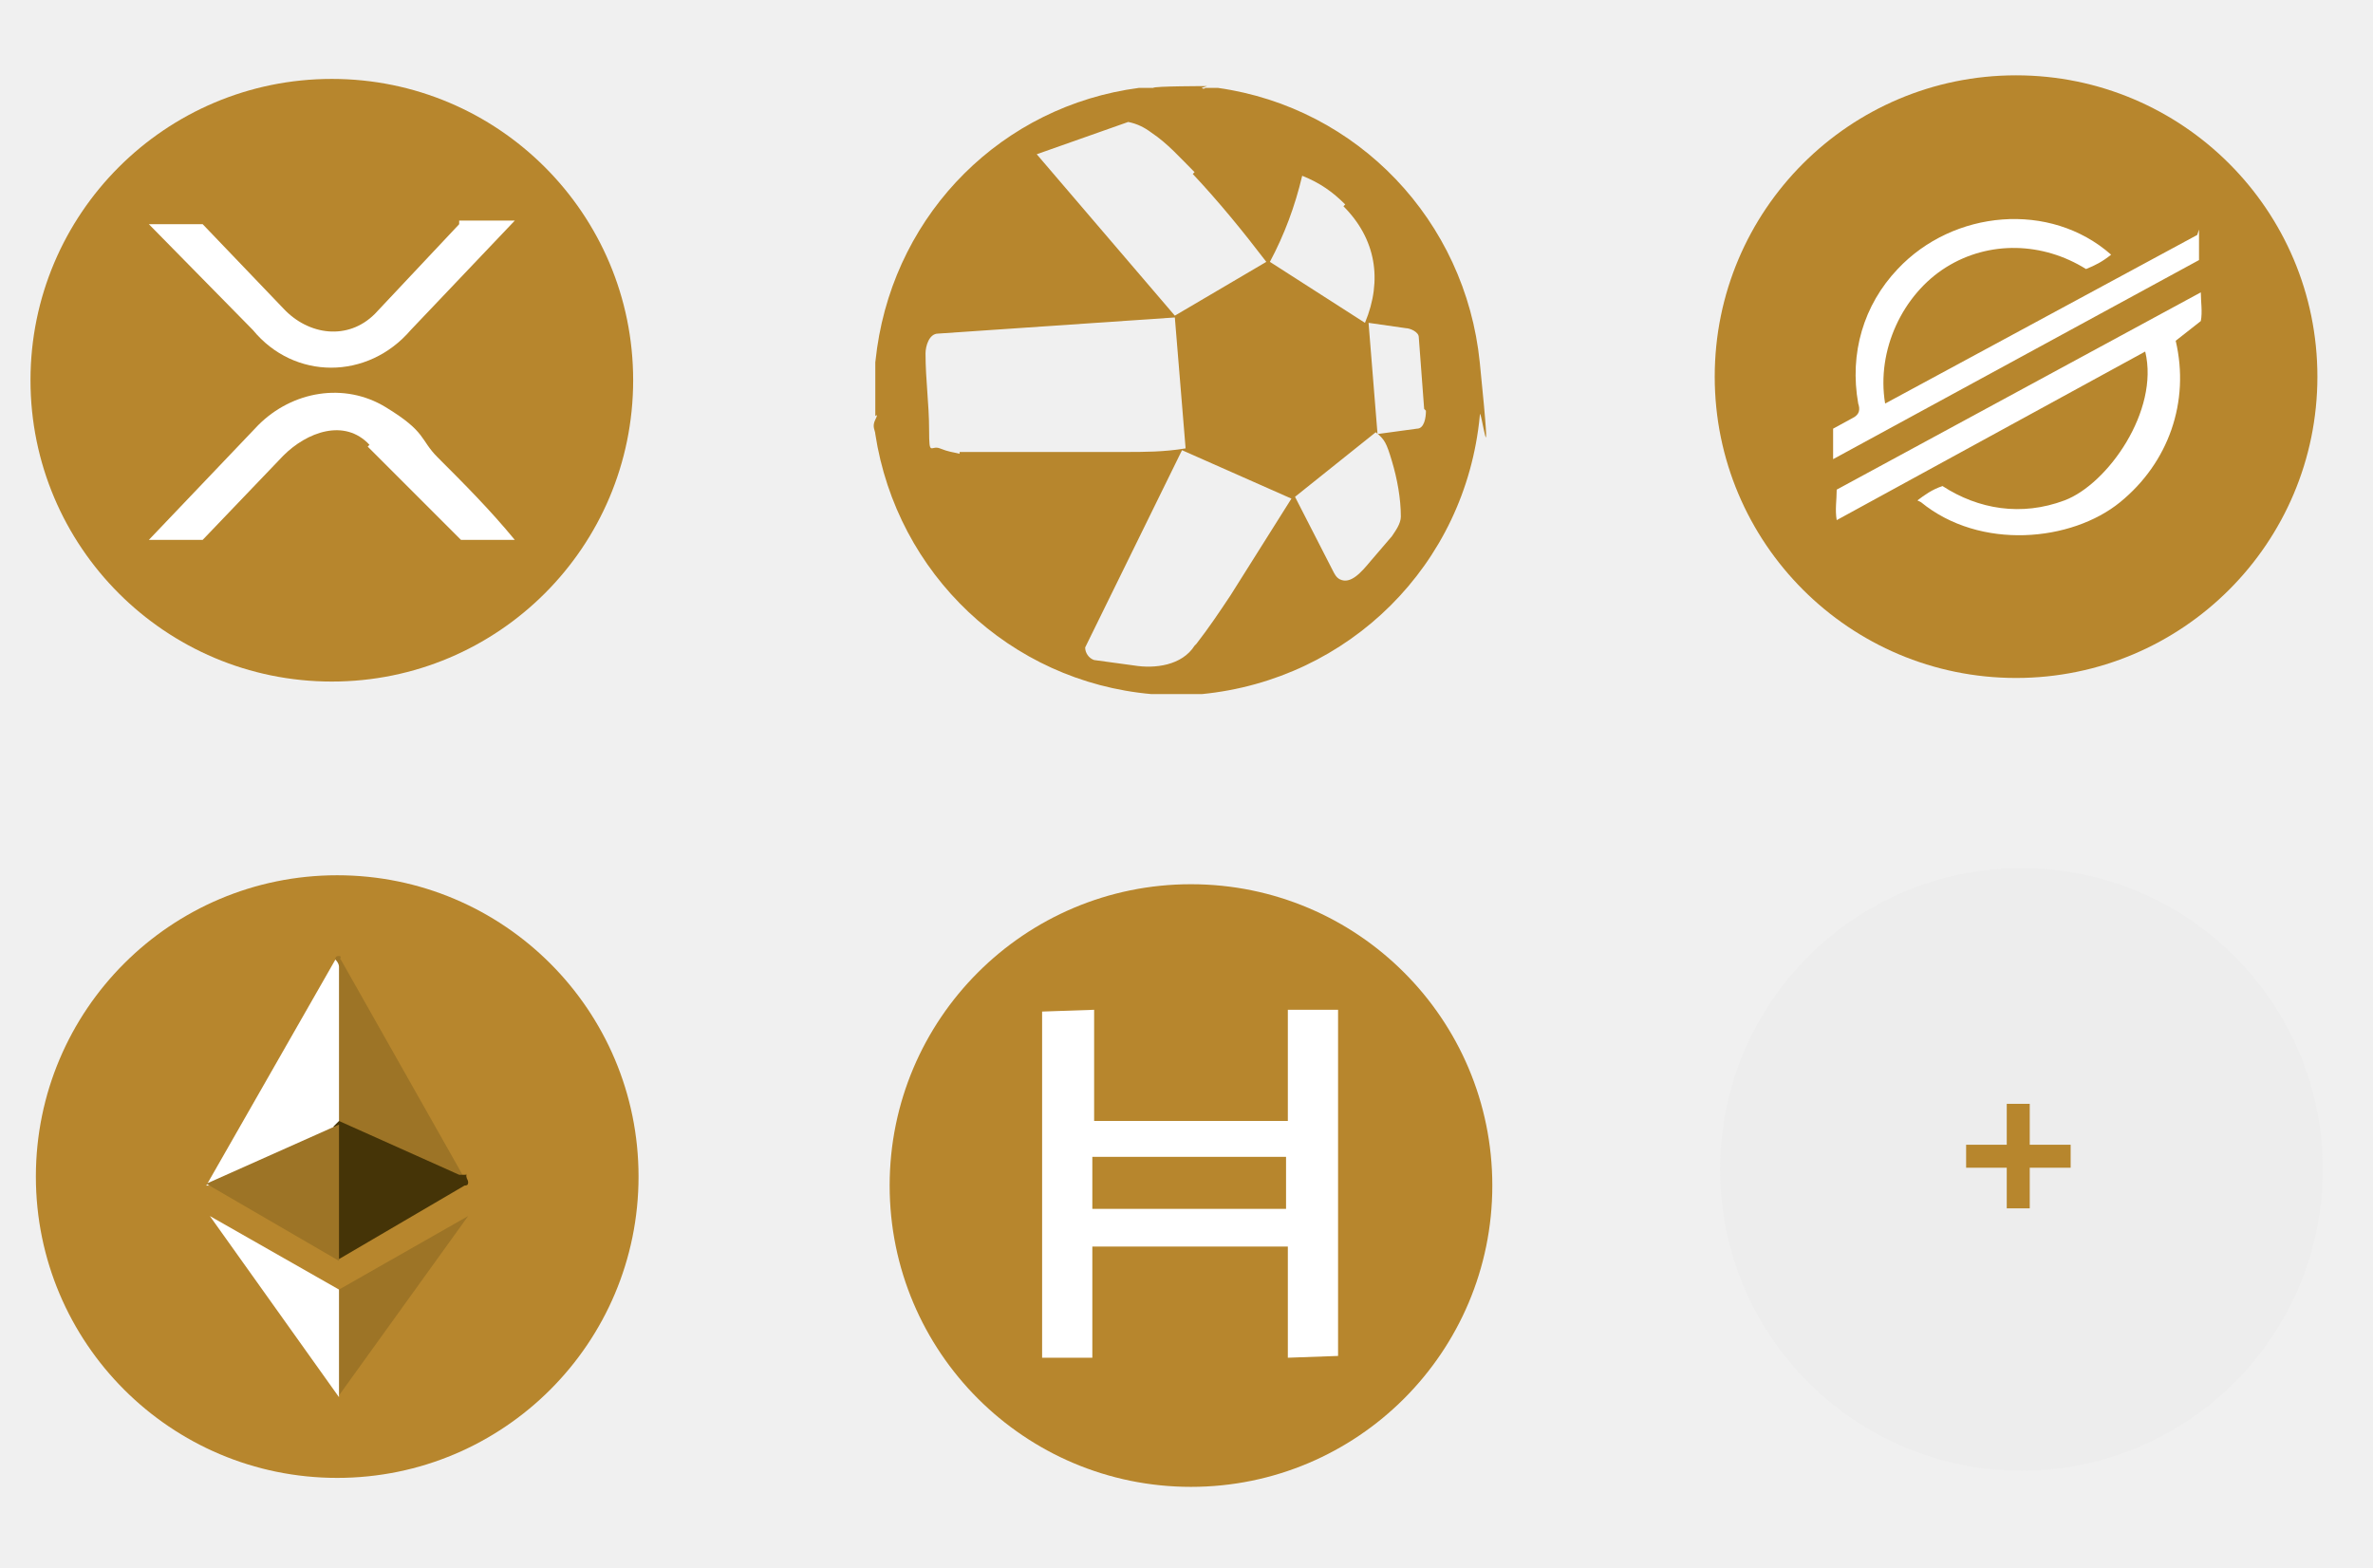
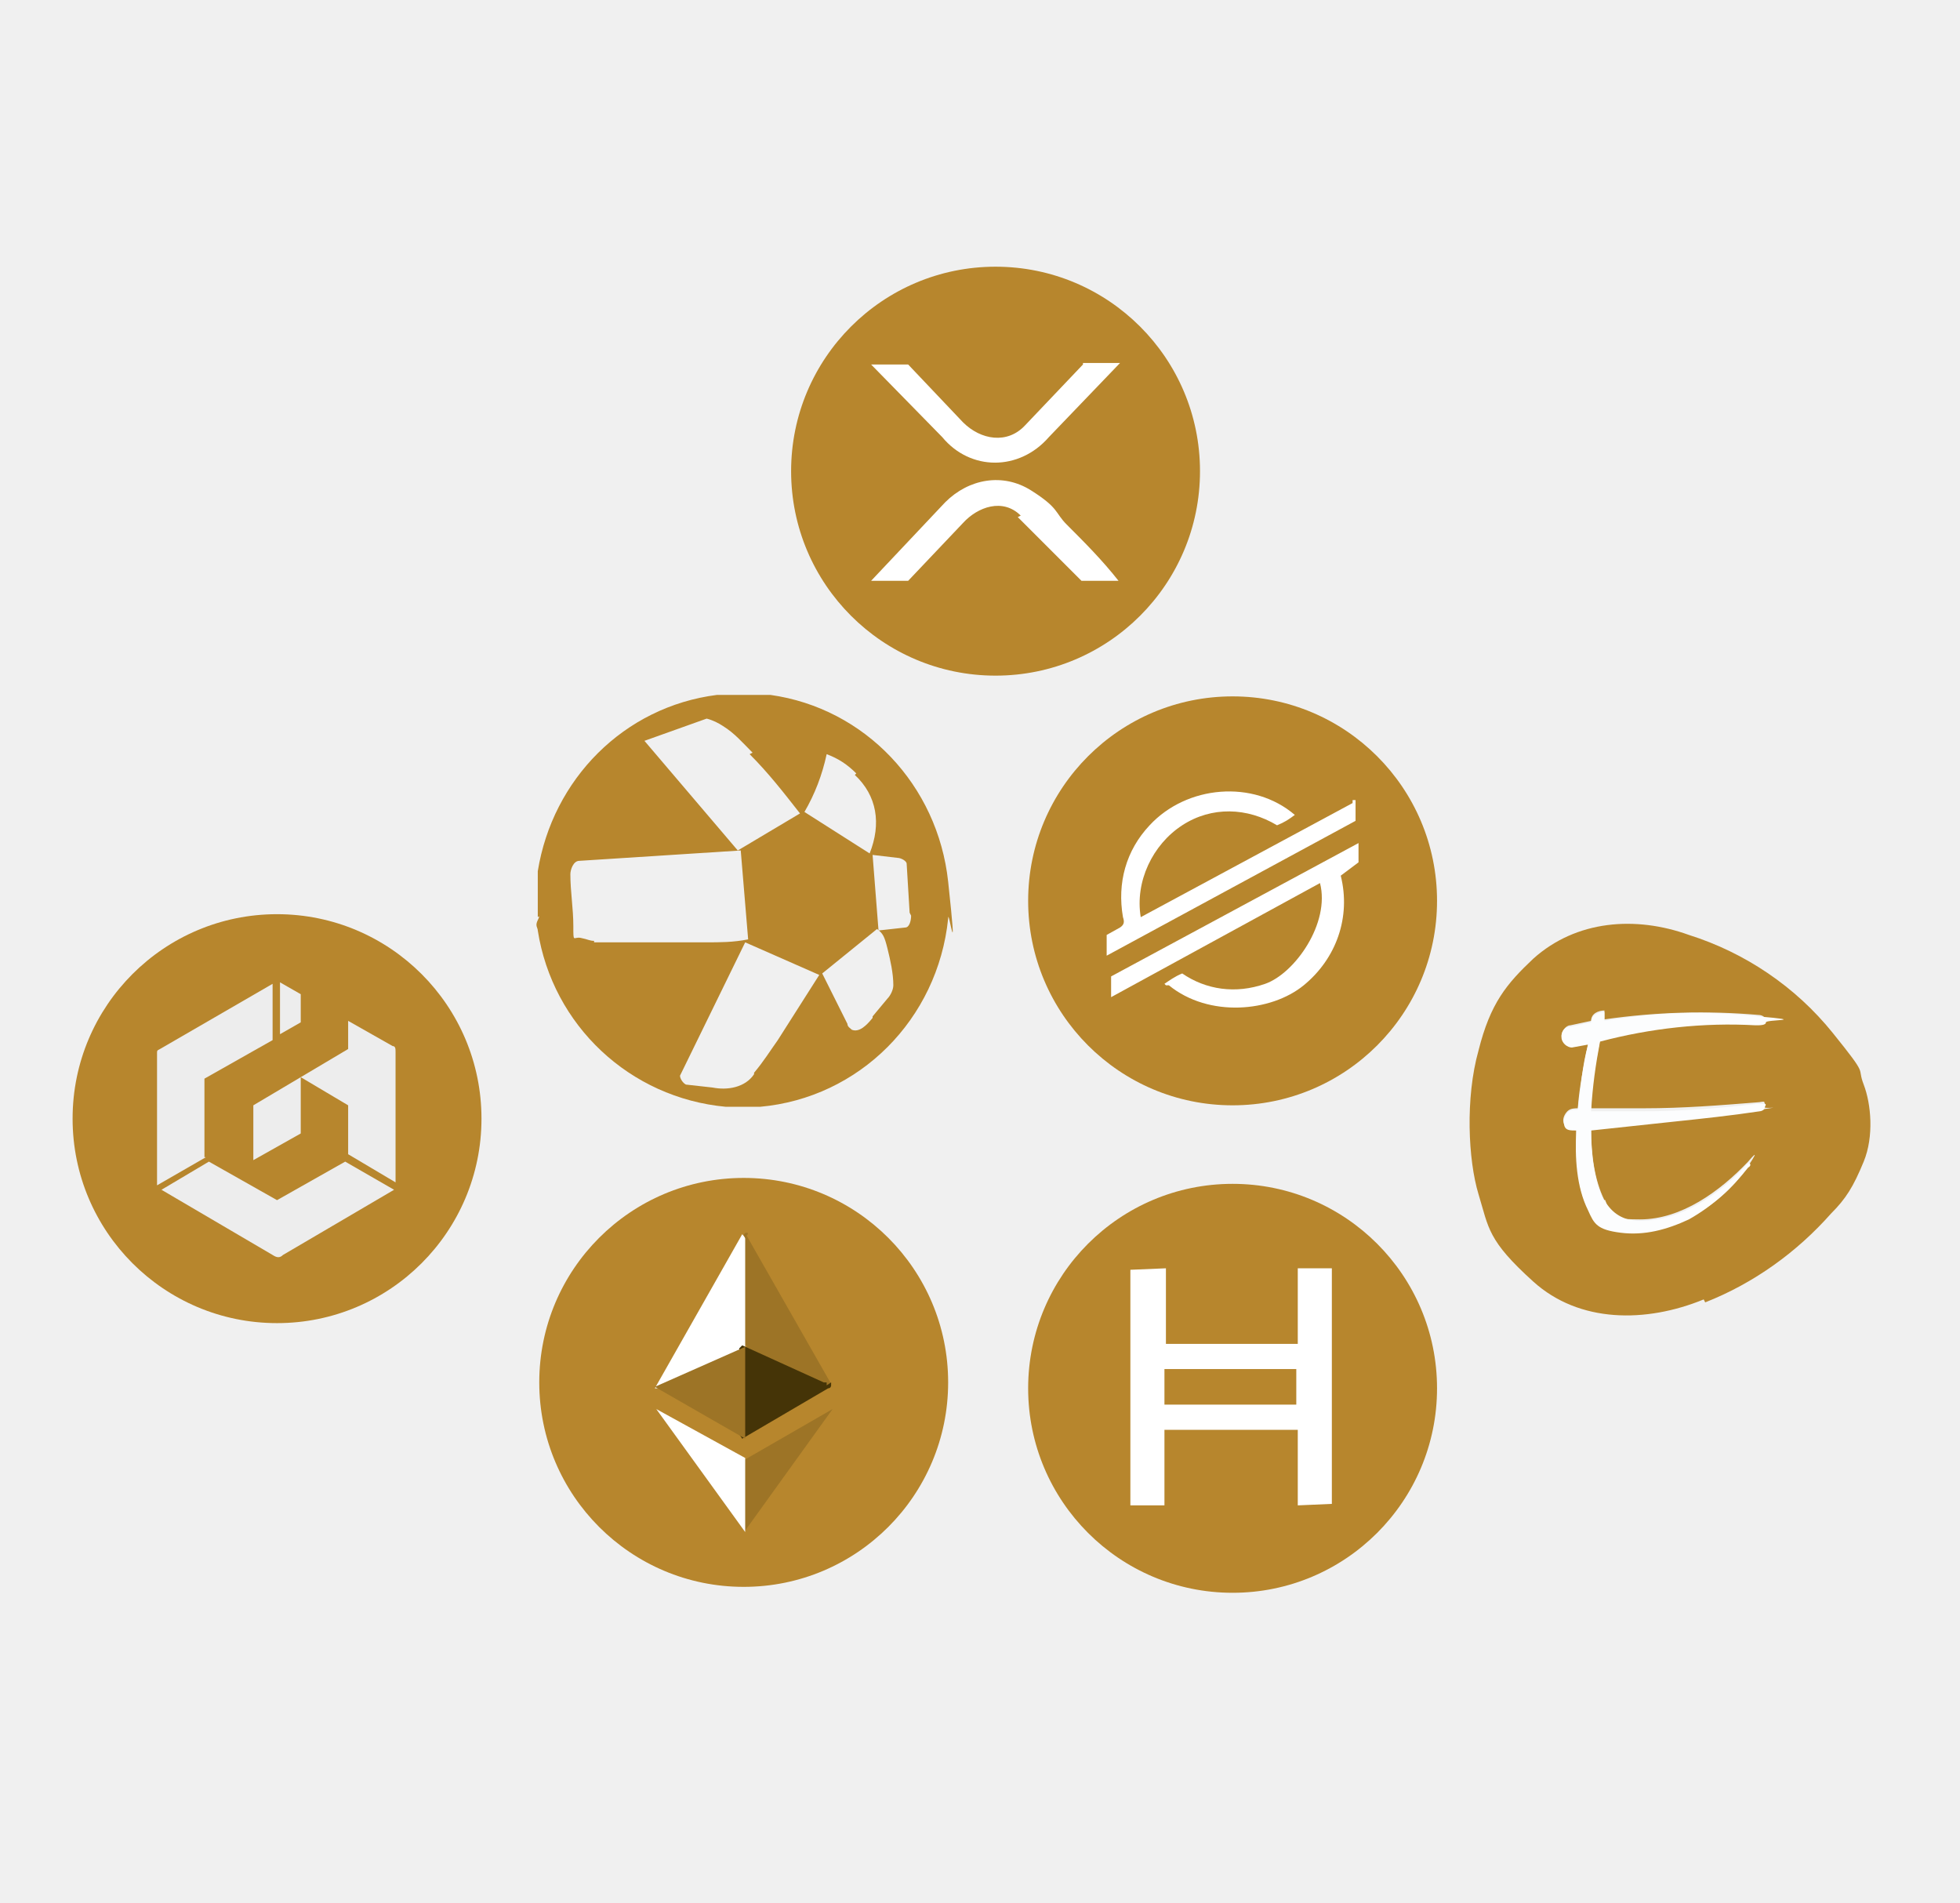
- <svg xmlns="http://www.w3.org/2000/svg" id="Capa_1" version="1.1" viewBox="0 0 132.3 87.4">
+ <svg xmlns="http://www.w3.org/2000/svg" id="Capa_1" version="1.1" viewBox="0 0 132.3 128.4">
  <defs>
    <style>
      .st0 {
+         fill: #b7862d;
+       }
+ 
+       .st1 {
        fill: #453407;
      }

-       .st1, .st2 {
-         fill: #b7862d;
+       .st2 {
+         fill: #fff;
      }

      .st3 {
-         fill: #1d1d1b;
+         fill: #9d7426;
      }

      .st4 {
-         fill: #fff;
-       }
- 
-       .st2 {
-         font-family: MyriadPro-Bold, 'Myriad Pro';
-         font-size: 12px;
-         font-weight: 700;
+         fill: #ededed;
      }

      .st5 {
        fill: #fcfdfe;
      }
- 
-       .st6 {
-         fill: #6e7072;
-       }
- 
-       .st7 {
-         fill: #9d7426;
-       }
- 
-       .st8 {
-         fill: #ededed;
-       }
- 
-       .st9 {
-         fill: #b4b6b7;
-       }
- 
-       .st10 {
-         fill: #3d73b9;
-       }
- 
-       .st11 {
-         fill: none;
-         stroke: #dadada;
-         stroke-miterlimit: 10;
-       }
    </style>
  </defs>
-   <circle class="st3" cx="23.5" cy="302.4" r="16.8" />
  <g>
-     <path d="M22.9,389.5c-1.3-.9-1.7-2.2-1.2-3.2s2-1.6,3.1-.9,1.4,2.2.5,3.4-1.6,1.3-2.5.7Z" />
-     <path d="M16.1,389.7c-1.1-.4-1.6-1.6-1.9-2.4.3-.6.5-1.3,1-1.8.7-.7,2.1-.5,2.8.2s1.1,1.5.5,2.6-1.2,1.8-2.3,1.4Z" />
-     <path d="M32.9,387.1c0,1.1-1.1,2.3-2,2.5s-1.9-.8-2.1-1.5c-.3-1,0-2.4,1-2.9s3.1.4,3.2,1.9Z" />
-   </g>
-   <circle class="st11" cx="23.5" cy="387.4" r="16.8" />
-   <g>
-     <path class="st10" d="M26.4,360.2c-4.7,1.9-10.2,1.9-14-1.5s-3.7-4.4-4.5-7.2-1.1-7.9-.1-11.8,2.3-5.5,4.5-7.5c3.5-3.2,8.4-3.5,12.8-2,4.6,1.5,8.7,4.3,11.8,8s1.9,2.7,2.5,4.2.8,4.2,0,6.3-1.5,3-2.7,4.3c-2.8,3.2-6.3,5.7-10.3,7.3ZM18.2,352.1c-.9-1.7-1.1-3.9-1.1-5.8l6.8-.7c2.4-.2,4.7-.5,7-.8s.3,0,.4-.2.1-.3,0-.4-.4,0-.6,0c-3.1.3-6.1.5-9.2.5h-4.4c.1-1.9.4-3.7.7-5.6,4.2-1.1,8.5-1.5,12.8-1.3.3,0,.7,0,.8-.2,0-.3-.3-.5-.6-.5-4.2-.4-8.4-.3-12.7.4,0-.3.1-.4,0-.7-.5,0-1.1.3-1.1.8l-1.7.4c-.4,0-.7.5-.7.9s.4.9.8.8l1.3-.3c-.4,1.8-.7,3.6-.8,5.4-.3,0-.6,0-.9.2s-.5.7-.3,1.1.5.5,1,.4c0,2.2,0,4.7,1,6.6s1.5,1.7,2.7,1.8c2,.2,3.9-.2,5.6-1.1,1.9-1,3.6-2.4,4.9-4.2s0-.4-.1-.4c-2.3,2.4-5.5,4.8-8.9,4.7s-2.3-.6-2.9-1.7Z" />
-     <path class="st5" d="M18.2,352.1c.6,1.1,1.6,1.7,2.9,1.7,3.4,0,6.6-2.2,8.9-4.7.2,0,.2.3.1.4-1.3,1.7-2.9,3.2-4.9,4.2-1.8.9-3.7,1.3-5.6,1.1s-2.2-.7-2.7-1.8c-1-1.9-1.1-4.4-1-6.6-.5.1-.8,0-1-.4s-.1-.8.3-1.1.5-.3.9-.2c.2-1.8.4-3.6.8-5.4l-1.3.3c-.4.1-.8-.4-.8-.8s.2-.8.7-.9l1.7-.4c0-.6.6-.9,1.1-.8,0,.2,0,.4,0,.7,4.2-.7,8.4-.8,12.7-.4s.6.2.6.5c-.1.2-.5.2-.8.2-4.3-.2-8.6.3-12.8,1.3-.4,1.9-.6,3.7-.7,5.7h4.4c3.1-.1,6.1-.3,9.2-.6.2,0,.4,0,.6,0s0,.3,0,.4-.2.2-.4.2c-2.4.4-4.7.6-7,.8l-6.8.7c0,1.9.2,4.1,1.1,5.8Z" />
+     <path class="st0" d="M115,87.7c-3.9,1.6-8.4,1.6-11.5-1.2s-3-3.6-3.7-5.9-.9-6.5,0-9.7c.8-3.2,1.9-4.5,3.7-6.2,2.9-2.6,6.9-2.9,10.5-1.6,3.8,1.2,7.2,3.5,9.7,6.6s1.6,2.2,2.1,3.5.7,3.5,0,5.2-1.2,2.5-2.2,3.5c-2.3,2.6-5.2,4.7-8.5,6h0ZM108.3,81c-.7-1.4-.9-3.2-.9-4.8l5.6-.6c2-.2,3.9-.4,5.8-.7s.2,0,.3-.2,0-.2,0-.3-.3,0-.5,0c-2.5.2-5,.4-7.6.4h-3.6c0-1.6.3-3,.6-4.6,3.5-.9,7-1.2,10.5-1.1.2,0,.6,0,.7-.2,0-.2-.2-.4-.5-.4-3.5-.3-6.9-.2-10.4.3,0-.2,0-.3,0-.6-.4,0-.9.2-.9.7l-1.4.3c-.3,0-.6.4-.6.7s.3.7.7.7l1.1-.2c-.3,1.5-.6,3-.7,4.4-.2,0-.5,0-.7.2s-.4.6-.2.9.4.4.8.3c0,1.8,0,3.9.8,5.4s1.2,1.4,2.2,1.5c1.6.2,3.2-.2,4.6-.9,1.6-.8,3-2,4-3.5s0-.3,0-.3c-1.9,2-4.5,3.9-7.3,3.9s-1.9-.5-2.4-1.4h.2Z" />
+     <path class="st5" d="M108.3,81c.5.9,1.3,1.4,2.4,1.4,2.8,0,5.4-1.8,7.3-3.9.2,0,.2.2,0,.3-1.1,1.4-2.4,2.6-4,3.5-1.5.7-3,1.1-4.6.9s-1.8-.6-2.2-1.5c-.8-1.6-.9-3.6-.8-5.4-.4,0-.7,0-.8-.3s0-.7.2-.9.4-.2.7-.2c.2-1.5.3-3,.7-4.4l-1.1.2c-.3,0-.7-.3-.7-.7s.2-.7.6-.7l1.4-.3c0-.5.5-.7.9-.7v.6c3.5-.6,6.9-.7,10.4-.3,3.5.3.5.2.5.4,0,.2-.4.2-.7.2-3.5-.2-7.1.2-10.5,1.1-.3,1.6-.5,3-.6,4.7h3.6c2.5,0,5-.2,7.6-.5h.5c.2,0,0,.2,0,.3s-.2.2-.3.2c-2,.3-3.9.5-5.8.7l-5.6.6c0,1.6.2,3.4.9,4.8h-.2Z" />
  </g>
  <g>
-     <path class="st6" d="M33.1,308.2l-9.1,5.3c-.3.2-.5.2-.8,0l-9.1-5.3,3.9-2.3,5.6,3.2,5.6-3.2,4,2.3Z" />
+     <circle class="st0" cx="18.7" cy="75.5" r="13.8" />
    <g>
-       <path class="st9" d="M29.4,305.5v-4.2s-3.9-2.3-3.9-2.3l3.9-2.3v-2.3s3.6,2.1,3.6,2.1c.2,0,.3.2.3.5v10.7s-3.9-2.3-3.9-2.3Z" />
-       <polygon class="st6" points="25.4 303.6 21.6 305.8 21.6 301.3 25.4 299 25.4 303.6" />
+       <path class="st4" d="M26.6,80.3l-7.5,4.4c-.2.2-.4.2-.7,0l-7.5-4.4,3.2-1.9,4.6,2.6,4.6-2.6,3.3,1.9h0Z" />
      <g>
-         <path class="st9" d="M17.7,305.5l-4,2.3v-10.8c0-.2,0-.3.2-.4l9.3-5.4v4.6s-5.6,3.2-5.6,3.2v6.5Z" />
-         <polygon class="st9" points="25.5 294.5 23.8 295.5 23.8 291.2 25.5 292.2 25.5 294.5" />
+         <path class="st4" d="M23.5,78.1v-3.5l-3.2-1.9,3.2-1.9v-1.9l3,1.7c.2,0,.2.2.2.4v8.8l-3.2-1.9h0Z" />
+         <polygon class="st4" points="20.3 76.5 17.1 78.3 17.1 74.6 20.3 72.7 20.3 76.5" />
+         <g>
+           <path class="st4" d="M13.9,78.1l-3.3,1.9v-8.9c0-.2,0-.2.2-.3l7.6-4.4v3.8l-4.6,2.6v5.3h0Z" />
+           <polygon class="st4" points="20.3 69 18.9 69.8 18.9 66.3 20.3 67.1 20.3 69" />
+         </g>
      </g>
    </g>
  </g>
-   <circle class="st1" cx="18.5" cy="21.2" r="16.8" />
  <g>
-     <path class="st4" d="M25.6,12.3h3.1s-5.8,6.1-5.8,6.1c-2.4,2.8-6.5,2.8-8.8,0l-5.8-5.9h3c0,0,4.5,4.7,4.5,4.7,1.4,1.5,3.6,1.8,5.1.3l4.7-5Z" />
-     <path class="st4" d="M20.6,24.8c-1.4-1.5-3.5-.7-4.8.6l-4.5,4.7h-3c0,0,6.1-6.4,6.1-6.4,1.9-1.9,4.8-2.4,7.1-1s1.9,1.8,2.9,2.8c1.5,1.5,2.9,2.9,4.3,4.6h-3s-5.2-5.2-5.2-5.2Z" />
+     <circle class="st0" cx="67.2" cy="31.8" r="13.8" />
+     <g>
+       <path class="st2" d="M73.1,24.5h2.5l-4.8,5c-2,2.3-5.3,2.3-7.2,0l-4.8-4.9h2.5l3.7,3.9c1.2,1.2,3,1.5,4.2.2l3.9-4.1v-.2Z" />
+       <path class="st2" d="M68.9,34.8c-1.2-1.2-2.9-.6-3.9.5l-3.7,3.9h-2.5l5-5.3c1.6-1.6,3.9-2,5.8-.8s1.6,1.5,2.4,2.3c1.2,1.2,2.4,2.4,3.5,3.8h-2.5l-4.3-4.3h0Z" />
+     </g>
  </g>
-   <circle class="st1" cx="112.4" cy="21" r="16.8" />
  <g>
-     <path class="st4" d="M106.9,27.9c.4-.3.8-.6,1.4-.8,2,1.3,4.4,1.7,6.8.8s5.3-5,4.5-8.3l-17.2,9.4c-.1-.6,0-1.1,0-1.7l20.3-11c0,.5.1,1.1,0,1.6l-1.4,1.1c.8,3.4-.4,6.8-3.1,9s-7.8,2.7-11.1,0Z" />
-     <path class="st4" d="M122.6,12.8v1.7s-20.4,11.1-20.4,11.1c0-.6,0-1.1,0-1.7l1.1-.6c.4-.2.4-.5.3-.8-.5-2.8.3-5.5,2.2-7.5,3.1-3.3,8.5-3.8,11.9-.8-.5.4-.9.6-1.4.8-2.4-1.5-5.4-1.6-7.8-.1s-3.9,4.6-3.4,7.6l17.4-9.4Z" />
+     <circle class="st0" cx="83.2" cy="60.8" r="13.8" />
+     <g>
+       <path class="st2" d="M78.6,66.4c.3-.2.7-.5,1.2-.7,1.6,1.1,3.6,1.4,5.6.7s4.4-4.1,3.7-6.8l-14.1,7.7c0-.5,0-.9,0-1.4l16.7-9c0,.4,0,.9,0,1.3l-1.2.9c.7,2.8-.3,5.6-2.5,7.4s-6.4,2.2-9.1,0h-.2Z" />
+       <path class="st2" d="M91.5,54v1.4l-16.8,9.1v-1.4l.9-.5c.3-.2.3-.4.2-.7-.4-2.3.2-4.5,1.8-6.2,2.5-2.7,7-3.1,9.8-.7-.4.3-.7.5-1.2.7-2-1.2-4.4-1.3-6.4,0s-3.2,3.8-2.8,6.2l14.3-7.7v-.2Z" />
+     </g>
  </g>
-   <circle class="st1" cx="66.4" cy="66.1" r="16.8" />
-   <polygon class="st4" points="74.6 75.6 71.8 75.7 71.8 69.5 60.9 69.5 60.9 75.7 58.1 75.7 58.1 56.4 61 56.3 61 62.5 71.8 62.5 71.8 56.3 74.6 56.3 74.6 75.6" />
-   <rect class="st1" x="64.9" y="60.6" width="2.9" height="10.8" transform="translate(.3 132.3) rotate(-90)" />
-   <circle class="st1" cx="18.8" cy="65.6" r="16.8" />
-   <path class="st7" d="M26,65.6c.1.3-.2.5-.5.4l-6.5-3v-.4c-.3,0-.5,0-.5-.1-.1-2.9,0-6.1.2-9,0-.1,0-.2.2-.2s0,.2.1.2l6.9,12.2Z" />
-   <path class="st4" d="M18.9,62.7l-.2.4c-2.2,1-4.5,2-6.7,3h-.5c0,0,7.2-12.6,7.2-12.6,0,0,.2.2.2.4v8.8Z" />
-   <path class="st0" d="M26,65.6c0,.1.1.2.1.3s0,.2-.2.2l-7,4.1-.3-.4c0-2.3,0-4.7,0-7l.3-.3,6.7,3c.1,0,.2,0,.3,0s.1,0,.1-.1Z" />
-   <polygon class="st7" points="18.9 62.7 18.9 70.3 11.5 66 18.9 62.7" />
-   <path class="st7" d="M18.9,77.9c-.5-1.4-.4-3.5-.3-5-.1-.5,0-.8.3-1l7.2-4.1-7.2,10Z" />
-   <polygon class="st4" points="18.9 71.9 18.9 77.9 11.7 67.8 18.9 71.9" />
-   <path class="st1" d="M67,4.9c0,0,.1.1.2,0,.3,0,.5,0,.7,0,7.8,1.1,13.8,7.4,14.6,15.3s0,2,0,3c-.8,8.3-7.3,14.7-15.5,15.5-.9,0-1.9,0-2.8,0-7.9-.7-14.2-6.7-15.4-14.5,0-.2-.2-.4,0-.8s0-.2,0-.2v-3s.1-.8.1-.8c1.1-7.6,7-13.5,14.6-14.5h.8c0-.1,3-.1,3-.1ZM66.6,9.6c-.8-.8-1.5-1.6-2.4-2.2-.4-.3-.8-.5-1.3-.6l-5.1,1.8,7.7,9,5.1-3c-1.3-1.7-2.6-3.3-4.1-4.9ZM75,11.4c-.7-.7-1.4-1.2-2.4-1.6-.4,1.7-1,3.3-1.8,4.8l5.3,3.4c1-2.4.6-4.7-1.2-6.5ZM53.5,25.2c3.1,0,6.1,0,9.2,0,1.1,0,2.2,0,3.4-.2l-.6-7.3-13.2.9c-.5,0-.7.7-.7,1.1,0,1.5.2,2.8.2,4.3s.1.8.6,1,.7.2,1.1.3ZM79.4,22.8l-.3-4c0-.3-.5-.5-.7-.5l-2.1-.3.5,6.2,2.2-.3c.4,0,.5-.6.5-1ZM76.4,31.3l1.2-1.4c.2-.3.5-.7.5-1.1,0-1-.2-2.1-.5-3.1s-.4-1.2-.9-1.6l-4.5,3.6,2.1,4.1c.1.2.2.4.4.5.6.3,1.2-.4,1.7-1ZM66.7,35.9c.7-.9,1.3-1.8,1.9-2.7l3.4-5.4-6.1-2.7-5.4,11c0,.3.2.6.5.7l2.2.3c1.2.2,2.7,0,3.4-1.1Z" />
-   <circle class="st8" cx="112.7" cy="65.2" r="16.8" />
-   <text class="st2" transform="translate(109.1 68.7)">
-     <tspan x="0" y="0">+</tspan>
-   </text>
+   <g>
+     <circle class="st0" cx="83.2" cy="93.7" r="13.8" />
+     <polygon class="st2" points="89.9 101.5 87.6 101.6 87.6 96.5 78.6 96.5 78.6 101.6 76.3 101.6 76.3 85.7 78.7 85.6 78.7 90.7 87.6 90.7 87.6 85.6 89.9 85.6 89.9 101.5" />
+     <rect class="st0" x="78.6" y="92.4" width="8.9" height="2.4" />
+   </g>
+   <g>
+     <circle class="st0" cx="50.2" cy="93.3" r="13.8" />
+     <path class="st3" d="M56.1,93.3c0,.2-.2.4-.4.3l-5.3-2.5v-.3c-.2,0-.4,0-.4,0,0-2.4,0-5,.2-7.4,0,0,0-.2.2-.2s0,.2,0,.2l5.7,10h0Z" />
+     <path class="st2" d="M50.3,90.9l-.2.3c-1.8.8-3.7,1.6-5.5,2.5h-.4l5.9-10.4s.2.2.2.3c0,0,0,7.2,0,7.2Z" />
+     <path class="st1" d="M56.1,93.3c0,0,0,.2,0,.2s0,.2-.2.2l-5.8,3.4-.2-.3v-5.8l.2-.2,5.5,2.5h.2q0,0,0,0v.2Z" />
+     <polygon class="st3" points="50.3 90.9 50.3 97.1 44.2 93.6 50.3 90.9" />
+     <path class="st3" d="M50.3,103.4c-.4-1.2-.3-2.9-.2-4.1,0-.4,0-.7.2-.8l5.9-3.4-5.9,8.2h0Z" />
+     <polygon class="st2" points="50.3 98.4 50.3 103.4 44.3 95.1 50.3 98.4" />
+   </g>
+   <path class="st0" d="M51.2,46.9s0,0,.2,0h.6c6.4.9,11.3,6.1,12,12.6.7,6.5,0,1.6,0,2.5-.7,6.8-6,12.1-12.7,12.7h-2.3c-6.5-.6-11.7-5.5-12.7-11.9,0-.2-.2-.3,0-.7s0-.2,0-.2v-3.1c1-6.2,5.8-11.1,12.1-11.9h.7c0,0,2.5,0,2.5,0h-.2ZM50.8,50.8c-.7-.7-1.2-1.3-2-1.8-.3-.2-.7-.4-1.1-.5l-4.2,1.5,6.3,7.4,4.2-2.5c-1.1-1.4-2.1-2.7-3.4-4h0ZM57.8,52.2c-.6-.6-1.2-1-2-1.3-.3,1.4-.8,2.7-1.5,3.9l4.4,2.8c.8-2,.5-3.9-1-5.3h0ZM40.1,63.6h7.6c.9,0,1.8,0,2.8-.2l-.5-6-10.9.7c-.4,0-.6.6-.6.9,0,1.2.2,2.3.2,3.5s0,.7.5.8.6.2.9.2h0ZM61.4,61.6l-.2-3.3c0-.2-.4-.4-.6-.4l-1.7-.2.4,5.1,1.8-.2c.3,0,.4-.5.4-.8h0ZM58.9,68.6l1-1.2c.2-.2.4-.6.4-.9,0-.8-.2-1.7-.4-2.5s-.3-1-.7-1.3l-3.7,3,1.7,3.4c0,.2.2.3.3.4.5.2,1-.3,1.4-.8ZM50.9,72.4c.6-.7,1.1-1.5,1.6-2.2l2.8-4.4-5-2.2-4.4,9c0,.2.2.5.4.6l1.8.2c1,.2,2.2,0,2.8-.9h0Z" />
</svg>
